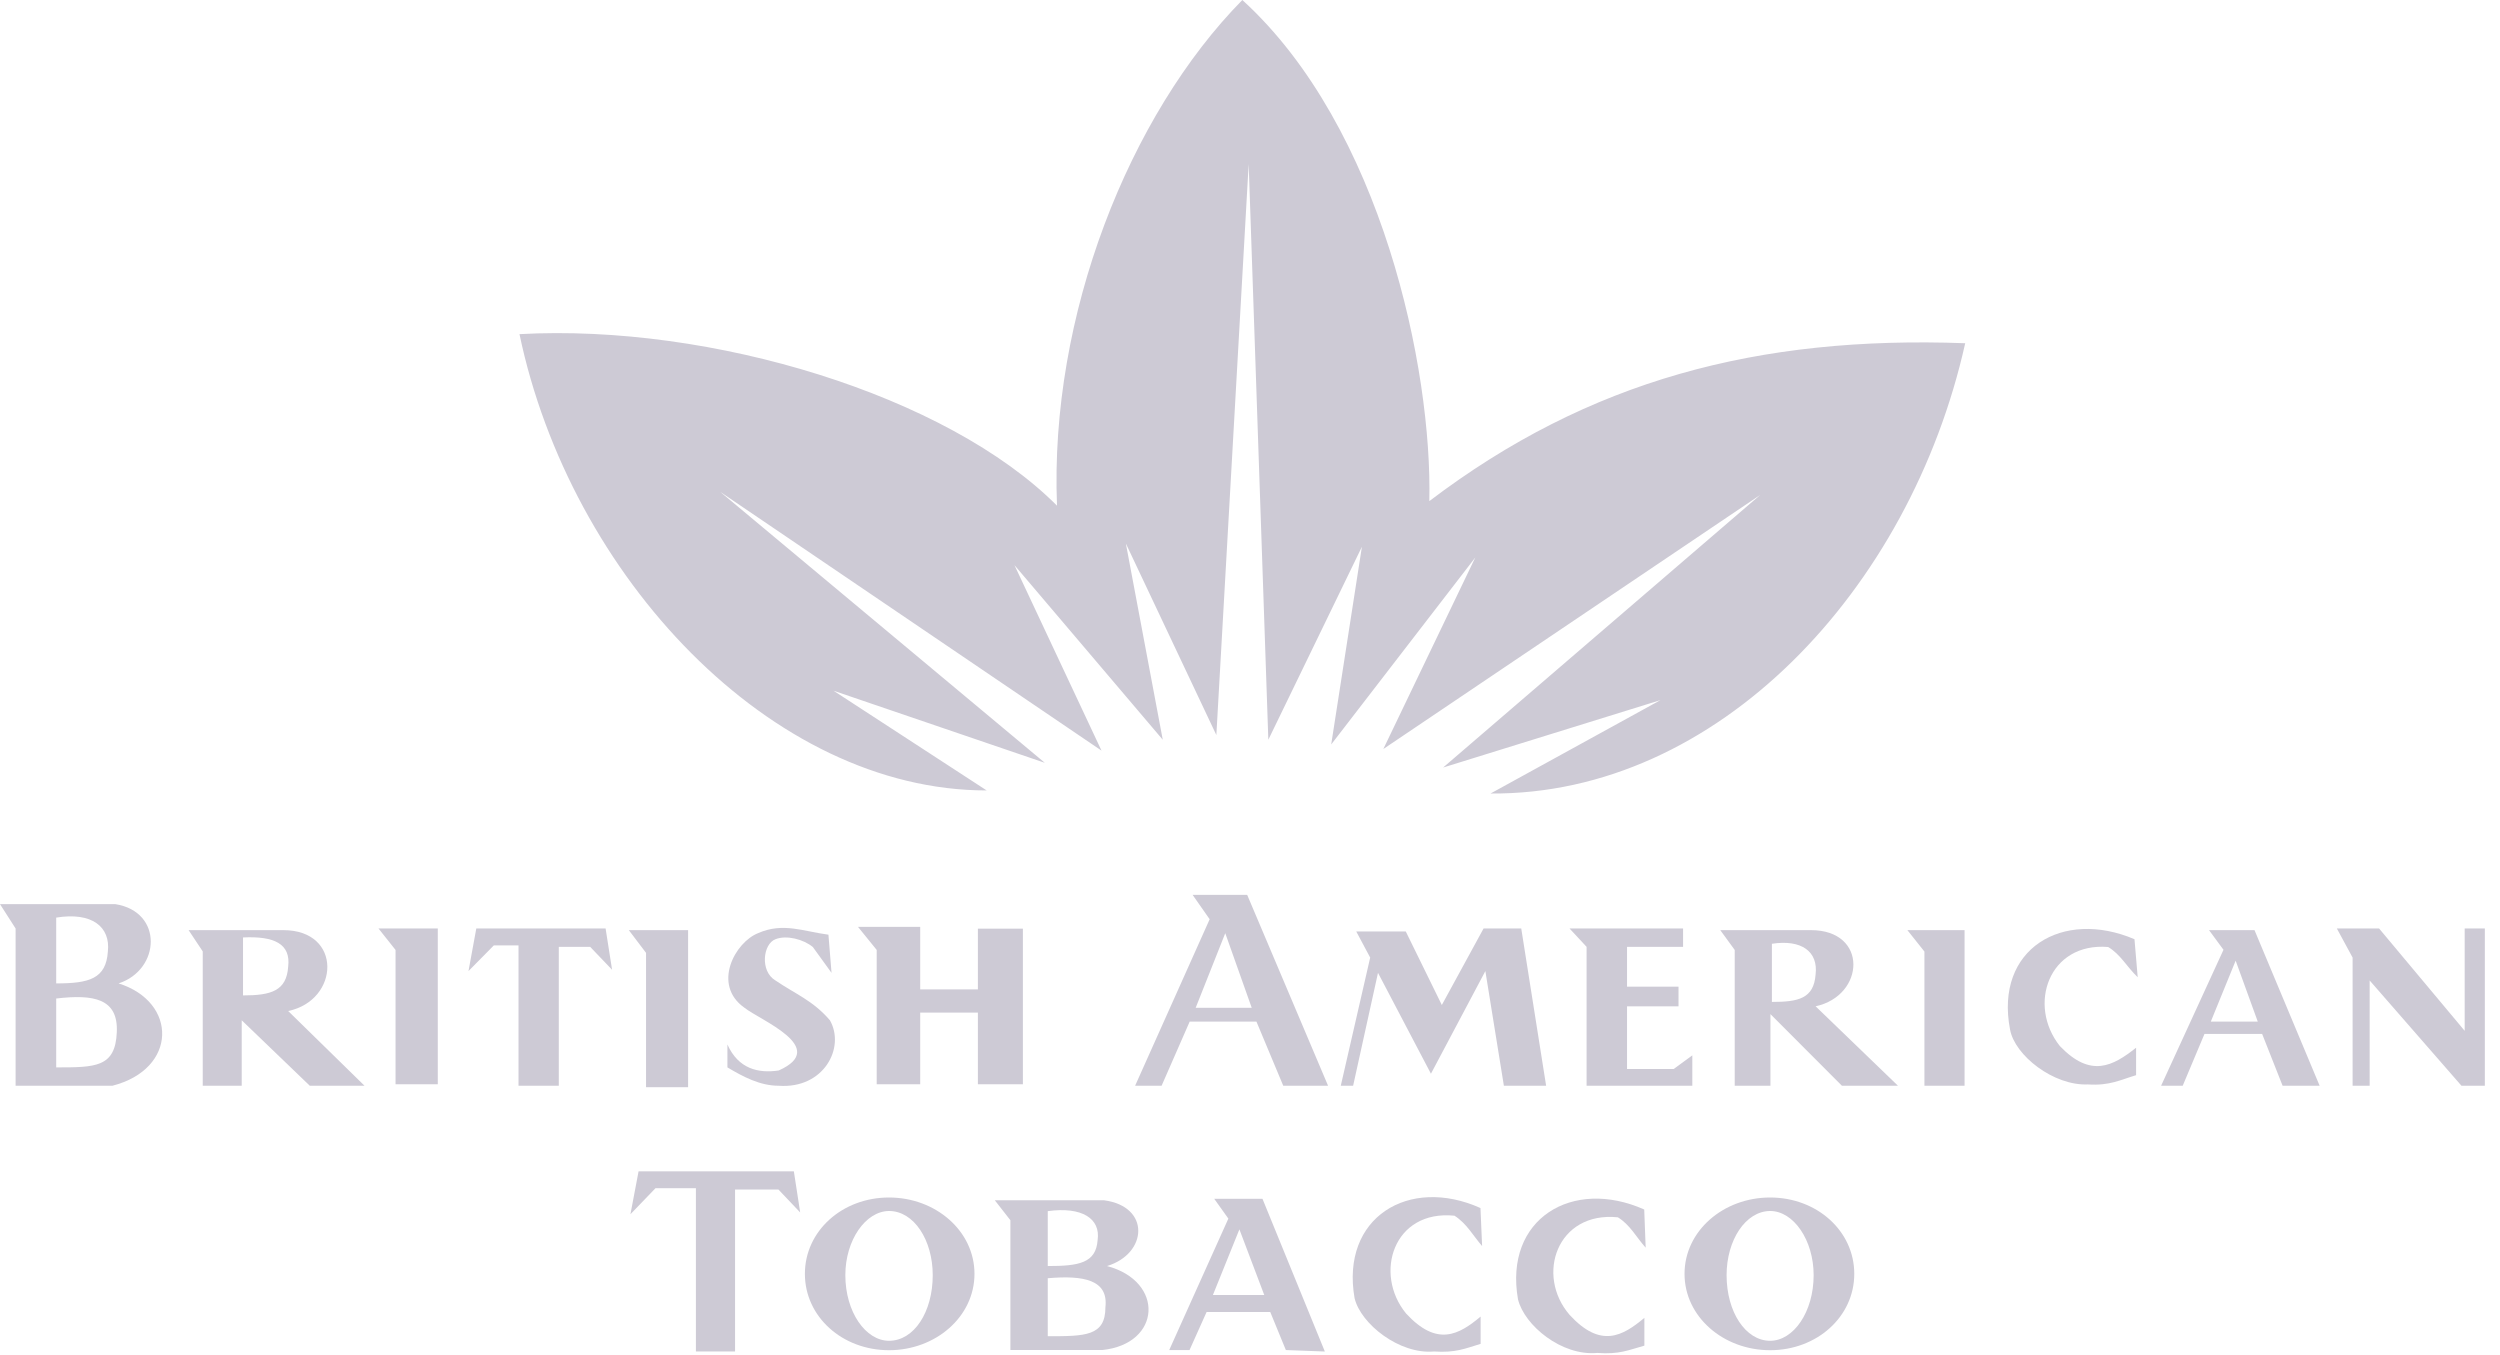
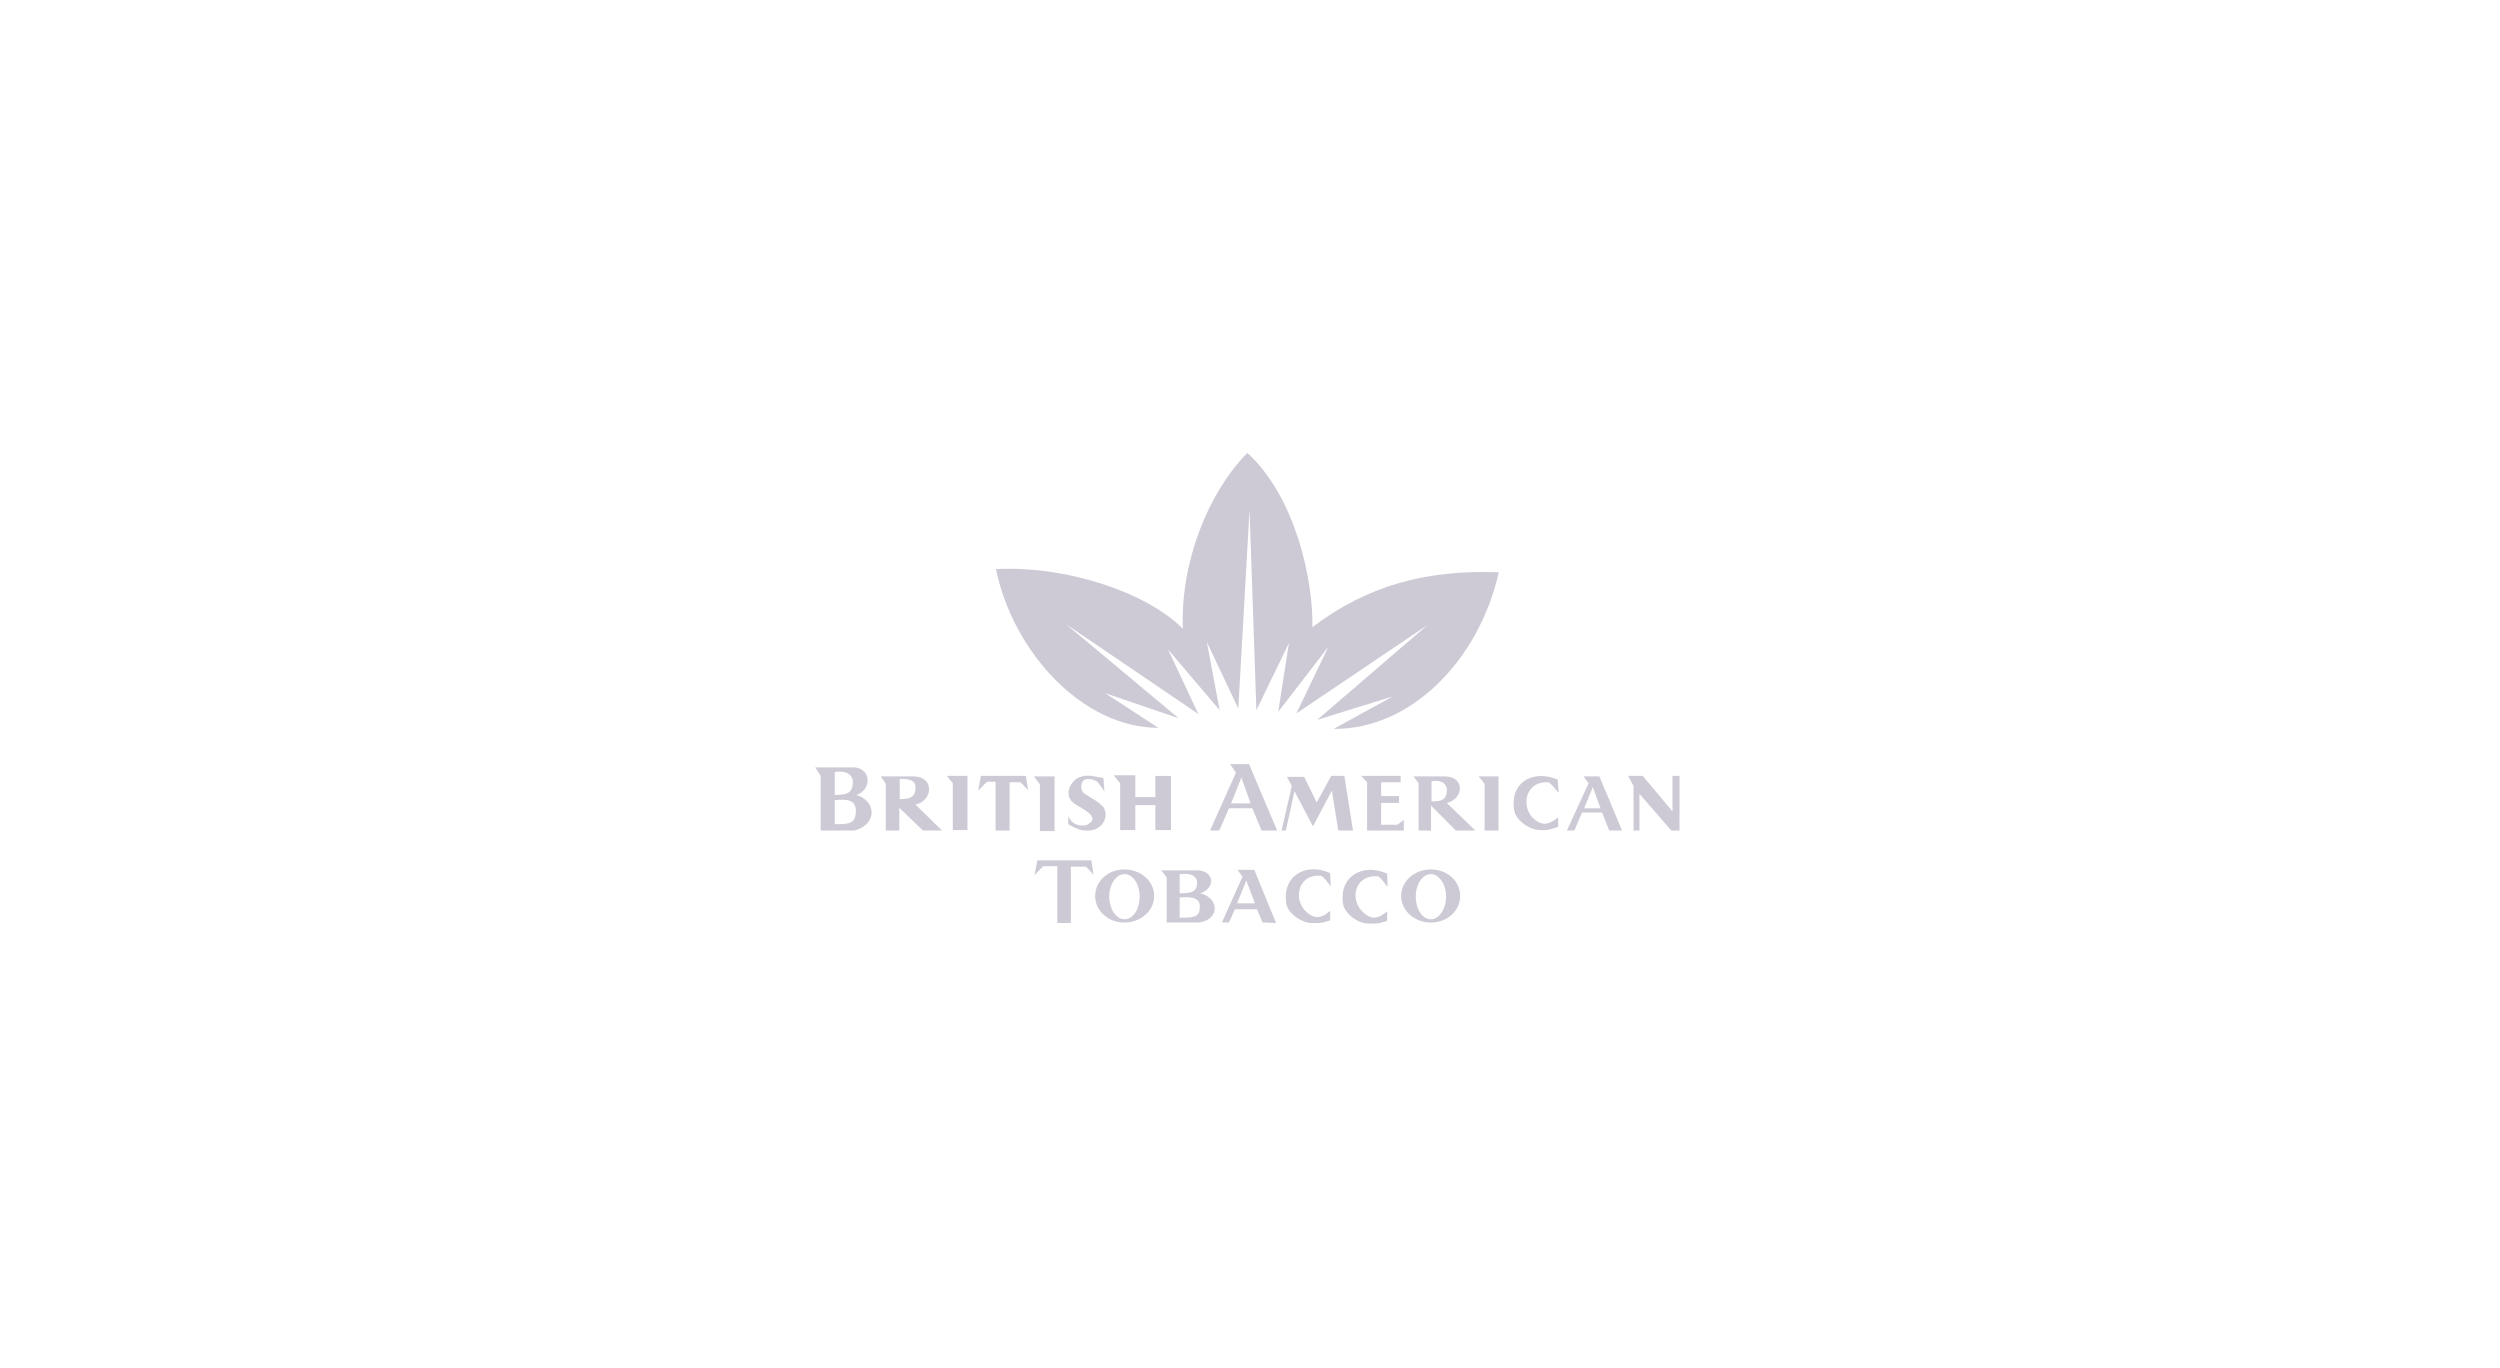
- <svg xmlns="http://www.w3.org/2000/svg" width="96" height="52" viewBox="0 0 96 52" fill="none">
-   <path d="M14.534 35.654L15.189 36.478V41.636H16.811V35.654H14.534Z" fill="#CDCAD5" />
-   <path d="M73.243 35.717L73.898 36.54V41.693H75.439V35.717H73.243Z" fill="#CDCAD5" />
-   <path d="M24.146 35.717L24.808 36.59V41.749H26.423V35.717H24.146Z" fill="#CDCAD5" />
-   <path d="M17.99 37.289L18.29 35.654H23.255L23.504 37.239L22.662 36.359H21.458V41.692H19.911V36.303H18.963L17.99 37.289Z" fill="#CDCAD5" />
-   <path d="M31.931 37.358L31.812 35.892C30.852 35.767 30.072 35.411 29.118 35.83C28.22 36.179 27.34 37.813 28.581 38.693C29.174 39.173 31.869 40.227 29.904 41.106C29.118 41.225 28.351 41.044 27.933 40.108V40.988C28.531 41.344 29.18 41.693 29.904 41.693C31.632 41.818 32.467 40.233 31.869 39.179C31.214 38.418 30.559 38.181 29.779 37.651C29.174 37.295 29.299 36.241 29.779 36.066C30.197 35.898 30.852 36.066 31.214 36.366L31.931 37.358Z" fill="#CDCAD5" />
-   <path d="M32.947 35.592L33.665 36.477V41.636H35.336V38.885H37.551V41.636H39.279V35.66H37.551V37.993H35.336V35.592H32.947Z" fill="#CDCAD5" />
-   <path d="M51.486 41.692L52.615 36.771L52.079 35.767H53.981L55.366 38.592L56.969 35.654H58.416L59.371 41.692H57.749L57.038 37.289L54.948 41.231L52.915 37.357L51.96 41.692H51.486Z" fill="#CDCAD5" />
-   <path d="M60.27 35.654L60.925 36.359V41.692H64.985V40.526L64.268 41.05H62.478V38.642H64.455V37.887H62.478V36.359H64.63V35.654H60.27Z" fill="#CDCAD5" />
-   <path d="M82.088 37.526L81.964 36.066C79.219 34.893 76.587 36.422 77.186 39.534C77.366 40.532 78.863 41.699 80.173 41.642C81.015 41.699 81.433 41.462 82.026 41.287V40.233C81.134 40.938 80.286 41.406 79.1 40.17C77.841 38.592 78.676 36.178 80.953 36.365C81.427 36.646 81.664 37.12 82.088 37.526Z" fill="#CDCAD5" />
-   <path d="M89.735 35.654L90.34 36.771V41.692H90.995V37.65L94.52 41.692H95.418V35.654H94.644V39.584L91.357 35.654H89.735Z" fill="#CDCAD5" />
-   <path d="M4.429 34.719C6.281 35.012 6.163 37.239 4.554 37.763C6.824 38.474 6.824 41.05 4.316 41.693H0.599V35.654L0 34.719H4.429ZM2.158 35.236V37.763C3.418 37.763 4.073 37.588 4.142 36.54C4.248 35.592 3.531 35.012 2.158 35.236ZM2.158 38.343V40.988C3.662 40.988 4.429 40.988 4.485 39.64C4.547 38.343 3.599 38.174 2.158 38.343Z" fill="#CDCAD5" />
-   <path d="M10.879 35.717C13.162 35.717 13.043 38.411 11.066 38.823L13.998 41.693H11.896L9.282 39.179V41.693H7.785V36.534L7.242 35.717H10.879ZM9.332 35.998V38.224C10.411 38.224 11.004 38.05 11.066 37.12C11.172 36.241 10.529 35.941 9.332 35.998Z" fill="#CDCAD5" />
-   <path d="M69.538 35.717C71.746 35.717 71.622 38.231 69.719 38.642L72.882 41.693H70.73L67.985 38.942V41.693H66.613V36.478L66.058 35.717H69.538ZM68.041 36.241V38.474C69.052 38.474 69.65 38.349 69.719 37.42C69.825 36.54 69.177 36.066 68.041 36.241Z" fill="#CDCAD5" />
-   <path d="M43.588 41.693L46.451 35.299L45.796 34.363H47.892L50.998 41.693H49.277L48.247 39.229H45.684L44.605 41.693H43.588ZM48.066 38.699L47.05 35.835L45.914 38.699H48.066Z" fill="#CDCAD5" />
-   <path d="M82.986 41.693L85.382 36.472L84.826 35.717H86.573L89.074 41.693H87.652L86.866 39.703H84.652L83.816 41.693H82.986ZM86.698 39.229L85.849 36.889L84.895 39.229H86.698Z" fill="#CDCAD5" />
-   <path d="M24.209 46.626L24.521 44.98H30.484L30.727 46.558L29.892 45.678H28.226V51.897H26.723V45.628H25.17L24.209 46.626Z" fill="#CDCAD5" />
-   <path d="M56.913 47.849L56.85 46.389C54.106 45.154 51.473 46.745 52.016 49.851C52.253 50.843 53.744 52.016 55.066 51.897C55.896 51.953 56.258 51.785 56.856 51.604V50.556C56.02 51.255 55.185 51.729 53.993 50.438C52.739 48.91 53.507 46.446 55.852 46.683C56.32 46.982 56.563 47.444 56.913 47.849Z" fill="#CDCAD5" />
-   <path d="M63.194 47.911L63.138 46.445C60.387 45.217 57.748 46.795 58.291 49.895C58.535 50.893 59.963 52.078 61.335 51.953C62.19 52.016 62.533 51.841 63.144 51.673V50.606C62.302 51.311 61.466 51.785 60.275 50.494C58.952 48.965 59.794 46.508 62.127 46.745C62.595 47.032 62.832 47.506 63.194 47.911Z" fill="#CDCAD5" />
-   <path d="M42.392 46.09C44.188 46.327 44.07 48.142 42.51 48.616C44.725 49.202 44.6 51.604 42.33 51.841H38.799V46.857L38.2 46.09H42.392ZM40.234 46.508V48.616C41.425 48.616 42.086 48.504 42.149 47.618C42.267 46.795 41.55 46.327 40.234 46.508ZM40.234 49.084V51.311C41.668 51.311 42.448 51.311 42.448 50.2C42.567 49.146 41.618 48.965 40.234 49.084Z" fill="#CDCAD5" />
-   <path d="M44.898 51.842L47.169 46.795L46.626 46.034H48.479L50.874 51.898L49.377 51.842L48.778 50.382H46.333L45.678 51.842H44.898ZM48.547 49.727L47.593 47.207L46.576 49.727H48.547Z" fill="#CDCAD5" />
-   <path d="M34.139 45.984C35.929 45.984 37.42 47.269 37.42 48.916C37.42 50.563 35.929 51.848 34.139 51.848C32.343 51.848 30.908 50.563 30.908 48.916C30.908 47.269 32.343 45.984 34.139 45.984ZM32.461 48.966C32.461 50.382 33.241 51.486 34.139 51.486C35.1 51.486 35.817 50.382 35.817 48.966C35.817 47.619 35.094 46.502 34.139 46.502C33.241 46.508 32.461 47.619 32.461 48.966Z" fill="#CDCAD5" />
-   <path d="M67.973 45.984C69.769 45.984 71.204 47.269 71.204 48.916C71.204 50.563 69.769 51.848 67.973 51.848C66.176 51.848 64.686 50.563 64.686 48.916C64.686 47.269 66.176 45.984 67.973 45.984ZM66.301 48.966C66.301 50.382 67.031 51.486 67.973 51.486C68.871 51.486 69.644 50.382 69.644 48.966C69.644 47.619 68.871 46.502 67.973 46.502C67.031 46.508 66.301 47.619 66.301 48.966Z" fill="#CDCAD5" />
-   <path d="M37.888 30.353C29.598 30.353 21.894 22.119 19.948 12.831C27.309 12.425 36.366 15.182 40.589 19.418C40.296 12.132 43.358 4.416 47.706 0C53.07 4.89 55.004 14.184 54.886 19.243C61.005 14.596 67.529 12.887 75.464 13.18C73.349 22.655 65.939 30.534 57.237 30.471L63.762 26.884L55.416 29.473L67.592 19.006L53.12 28.762L56.651 21.408L51.118 28.587L52.297 20.996L48.704 28.406L47.949 6.3L46.708 28.226L43.233 20.871L44.65 28.406L38.955 21.701L42.298 28.824L27.658 18.888L40.121 29.292L32.006 26.523L37.888 30.353Z" fill="#CDCAD5" />
+ <svg xmlns="http://www.w3.org/2000/svg" width="276" height="151" viewBox="0 0 276 151" fill="none">
+   <path d="M104.534 85.654L105.189 86.478V91.636H106.811V85.654H104.534Z" fill="#CDCAD5" />
+   <path d="M163.243 85.717L163.898 86.54V91.692H165.438V85.717H163.243Z" fill="#CDCAD5" />
+   <path d="M114.147 85.717L114.808 86.59V91.749H116.424V85.717H114.147Z" fill="#CDCAD5" />
+   <path d="M107.99 87.289L108.289 85.654H113.254L113.504 87.239L112.662 86.359H111.458V91.692H109.911V86.303H108.963L107.99 87.289Z" fill="#CDCAD5" />
+   <path d="M121.931 87.358L121.812 85.892C120.852 85.767 120.072 85.412 119.118 85.829C118.22 86.179 117.34 87.813 118.581 88.693C119.174 89.173 121.869 90.227 119.904 91.106C119.118 91.225 118.351 91.044 117.933 90.109V90.988C118.531 91.344 119.18 91.693 119.904 91.693C121.632 91.818 122.467 90.233 121.869 89.179C121.214 88.418 120.559 88.181 119.779 87.651C119.174 87.295 119.299 86.241 119.779 86.067C120.197 85.898 120.852 86.067 121.214 86.366L121.931 87.358Z" fill="#CDCAD5" />
+   <path d="M122.948 85.592L123.665 86.478V91.636H125.337V88.885H127.551V91.636H129.279V85.66H127.551V87.993H125.337V85.592H122.948Z" fill="#CDCAD5" />
+   <path d="M141.486 91.692L142.615 86.771L142.079 85.767H143.981L145.366 88.592L146.969 85.654H148.416L149.371 91.692H147.749L147.038 87.289L144.948 91.231L142.915 87.357L141.96 91.692H141.486Z" fill="#CDCAD5" />
+   <path d="M150.269 85.654L150.924 86.359V91.692H154.985V90.526L154.267 91.05H152.477V88.642H154.455V87.887H152.477V86.359H154.629V85.654H150.269Z" fill="#CDCAD5" />
+   <path d="M172.088 87.526L171.963 86.066C169.219 84.893 166.586 86.422 167.185 89.534C167.366 90.532 168.863 91.699 170.173 91.642C171.015 91.699 171.433 91.462 172.025 91.287V90.233C171.133 90.938 170.285 91.406 169.1 90.17C167.84 88.592 168.676 86.178 170.953 86.365C171.427 86.646 171.664 87.12 172.088 87.526Z" fill="#CDCAD5" />
+   <path d="M179.736 85.654L180.341 86.771V91.692H180.996V87.65L184.52 91.692H185.418V85.654H184.645V89.584L181.358 85.654H179.736Z" fill="#CDCAD5" />
+   <path d="M94.429 84.719C96.281 85.012 96.163 87.239 94.553 87.763C96.824 88.474 96.824 91.05 94.317 91.692H90.599V85.654L90 84.719H94.429ZM92.158 85.237V87.763C93.418 87.763 94.073 87.588 94.142 86.54C94.248 85.592 93.531 85.012 92.158 85.237ZM92.158 88.343V90.988C93.662 90.988 94.429 90.988 94.485 89.64C94.547 88.343 93.599 88.174 92.158 88.343Z" fill="#CDCAD5" />
+   <path d="M100.879 85.717C103.162 85.717 103.044 88.412 101.066 88.823L103.998 91.692H101.896L99.282 89.179V91.692H97.785V86.534L97.243 85.717H100.879ZM99.332 85.998V88.224C100.411 88.224 101.004 88.05 101.066 87.12C101.172 86.241 100.53 85.941 99.332 85.998Z" fill="#CDCAD5" />
+   <path d="M159.538 85.717C161.746 85.717 161.621 88.231 159.719 88.642L162.881 91.692H160.729L157.985 88.942V91.692H156.612V86.478L156.057 85.717H159.538ZM158.041 86.241V88.474C159.051 88.474 159.65 88.349 159.719 87.42C159.825 86.54 159.176 86.066 158.041 86.241Z" fill="#CDCAD5" />
+   <path d="M133.588 91.693L136.451 85.299L135.797 84.363H137.892L140.999 91.693H139.277L138.248 89.229H135.684L134.605 91.693H133.588ZM138.067 88.698L137.05 85.835L135.915 88.698H138.067Z" fill="#CDCAD5" />
+   <path d="M172.986 91.692L175.382 86.472L174.826 85.717H176.573L179.074 91.692H177.652L176.866 89.703H174.652L173.816 91.692H172.986ZM176.698 89.229L175.849 86.889L174.895 89.229H176.698Z" fill="#CDCAD5" />
+   <path d="M114.209 96.626L114.521 94.98H120.484L120.727 96.558L119.892 95.678H118.226V101.897H116.723V95.628H115.17L114.209 96.626Z" fill="#CDCAD5" />
+   <path d="M146.913 97.849L146.851 96.389C144.106 95.154 141.474 96.745 142.016 99.851C142.253 100.843 143.744 102.016 145.067 101.897C145.896 101.953 146.258 101.785 146.857 101.604V100.556C146.021 101.255 145.185 101.729 143.994 100.438C142.74 98.909 143.507 96.446 145.853 96.683C146.32 96.982 146.564 97.444 146.913 97.849Z" fill="#CDCAD5" />
+   <path d="M153.194 97.911L153.138 96.445C150.387 95.217 147.749 96.795 148.291 99.895C148.534 100.893 149.963 102.078 151.335 101.953C152.19 102.016 152.533 101.841 153.144 101.673V100.606C152.302 101.311 151.466 101.785 150.275 100.494C148.952 98.965 149.794 96.508 152.127 96.745C152.595 97.032 152.832 97.506 153.194 97.911Z" fill="#CDCAD5" />
+   <path d="M132.392 96.09C134.188 96.327 134.07 98.142 132.51 98.616C134.725 99.202 134.6 101.604 132.33 101.841H128.799V96.857L128.2 96.09H132.392ZM130.234 96.508V98.616C131.425 98.616 132.086 98.504 132.149 97.618C132.267 96.795 131.55 96.327 130.234 96.508ZM130.234 99.084V101.311C131.668 101.311 132.448 101.311 132.448 100.2C132.567 99.146 131.618 98.965 130.234 99.084Z" fill="#CDCAD5" />
+   <path d="M134.899 101.841L137.169 96.795L136.627 96.034H138.479L140.875 101.898L139.378 101.841L138.779 100.382H136.334L135.679 101.841H134.899ZM138.548 99.727L137.594 97.207L136.577 99.727H138.548Z" fill="#CDCAD5" />
+   <path d="M124.139 95.984C125.929 95.984 127.42 97.269 127.42 98.916C127.42 100.563 125.929 101.848 124.139 101.848C122.342 101.848 120.908 100.563 120.908 98.916C120.908 97.269 122.342 95.984 124.139 95.984ZM122.461 98.966C122.461 100.382 123.241 101.486 124.139 101.486C125.099 101.486 125.817 100.382 125.817 98.966C125.817 97.619 125.093 96.502 124.139 96.502C123.241 96.508 122.461 97.619 122.461 98.966Z" fill="#CDCAD5" />
+   <path d="M157.972 95.984C159.769 95.984 161.203 97.269 161.203 98.916C161.203 100.563 159.769 101.848 157.972 101.848C156.176 101.848 154.685 100.563 154.685 98.916C154.685 97.269 156.176 95.984 157.972 95.984ZM156.301 98.966C156.301 100.382 157.03 101.486 157.972 101.486C158.871 101.486 159.644 100.382 159.644 98.966C159.644 97.619 158.871 96.502 157.972 96.502C157.03 96.508 156.301 97.619 156.301 98.966Z" fill="#CDCAD5" />
+   <path d="M127.888 80.353C119.598 80.353 111.894 72.119 109.948 62.831C117.309 62.425 126.366 65.183 130.589 69.418C130.296 62.132 133.358 54.416 137.706 50C143.07 54.89 145.004 64.184 144.886 69.243C151.005 64.596 157.529 62.887 165.464 63.18C163.349 72.655 155.939 80.534 147.237 80.471L153.762 76.884L145.416 79.473L157.592 69.006L143.12 78.762L146.651 71.408L141.118 78.587L142.297 70.996L138.704 78.406L137.949 56.3L136.708 78.225L133.234 70.871L134.649 78.406L128.954 71.701L132.298 78.824L117.658 68.888L130.121 79.292L122.006 76.523L127.888 80.353Z" fill="#CDCAD5" />
</svg>
